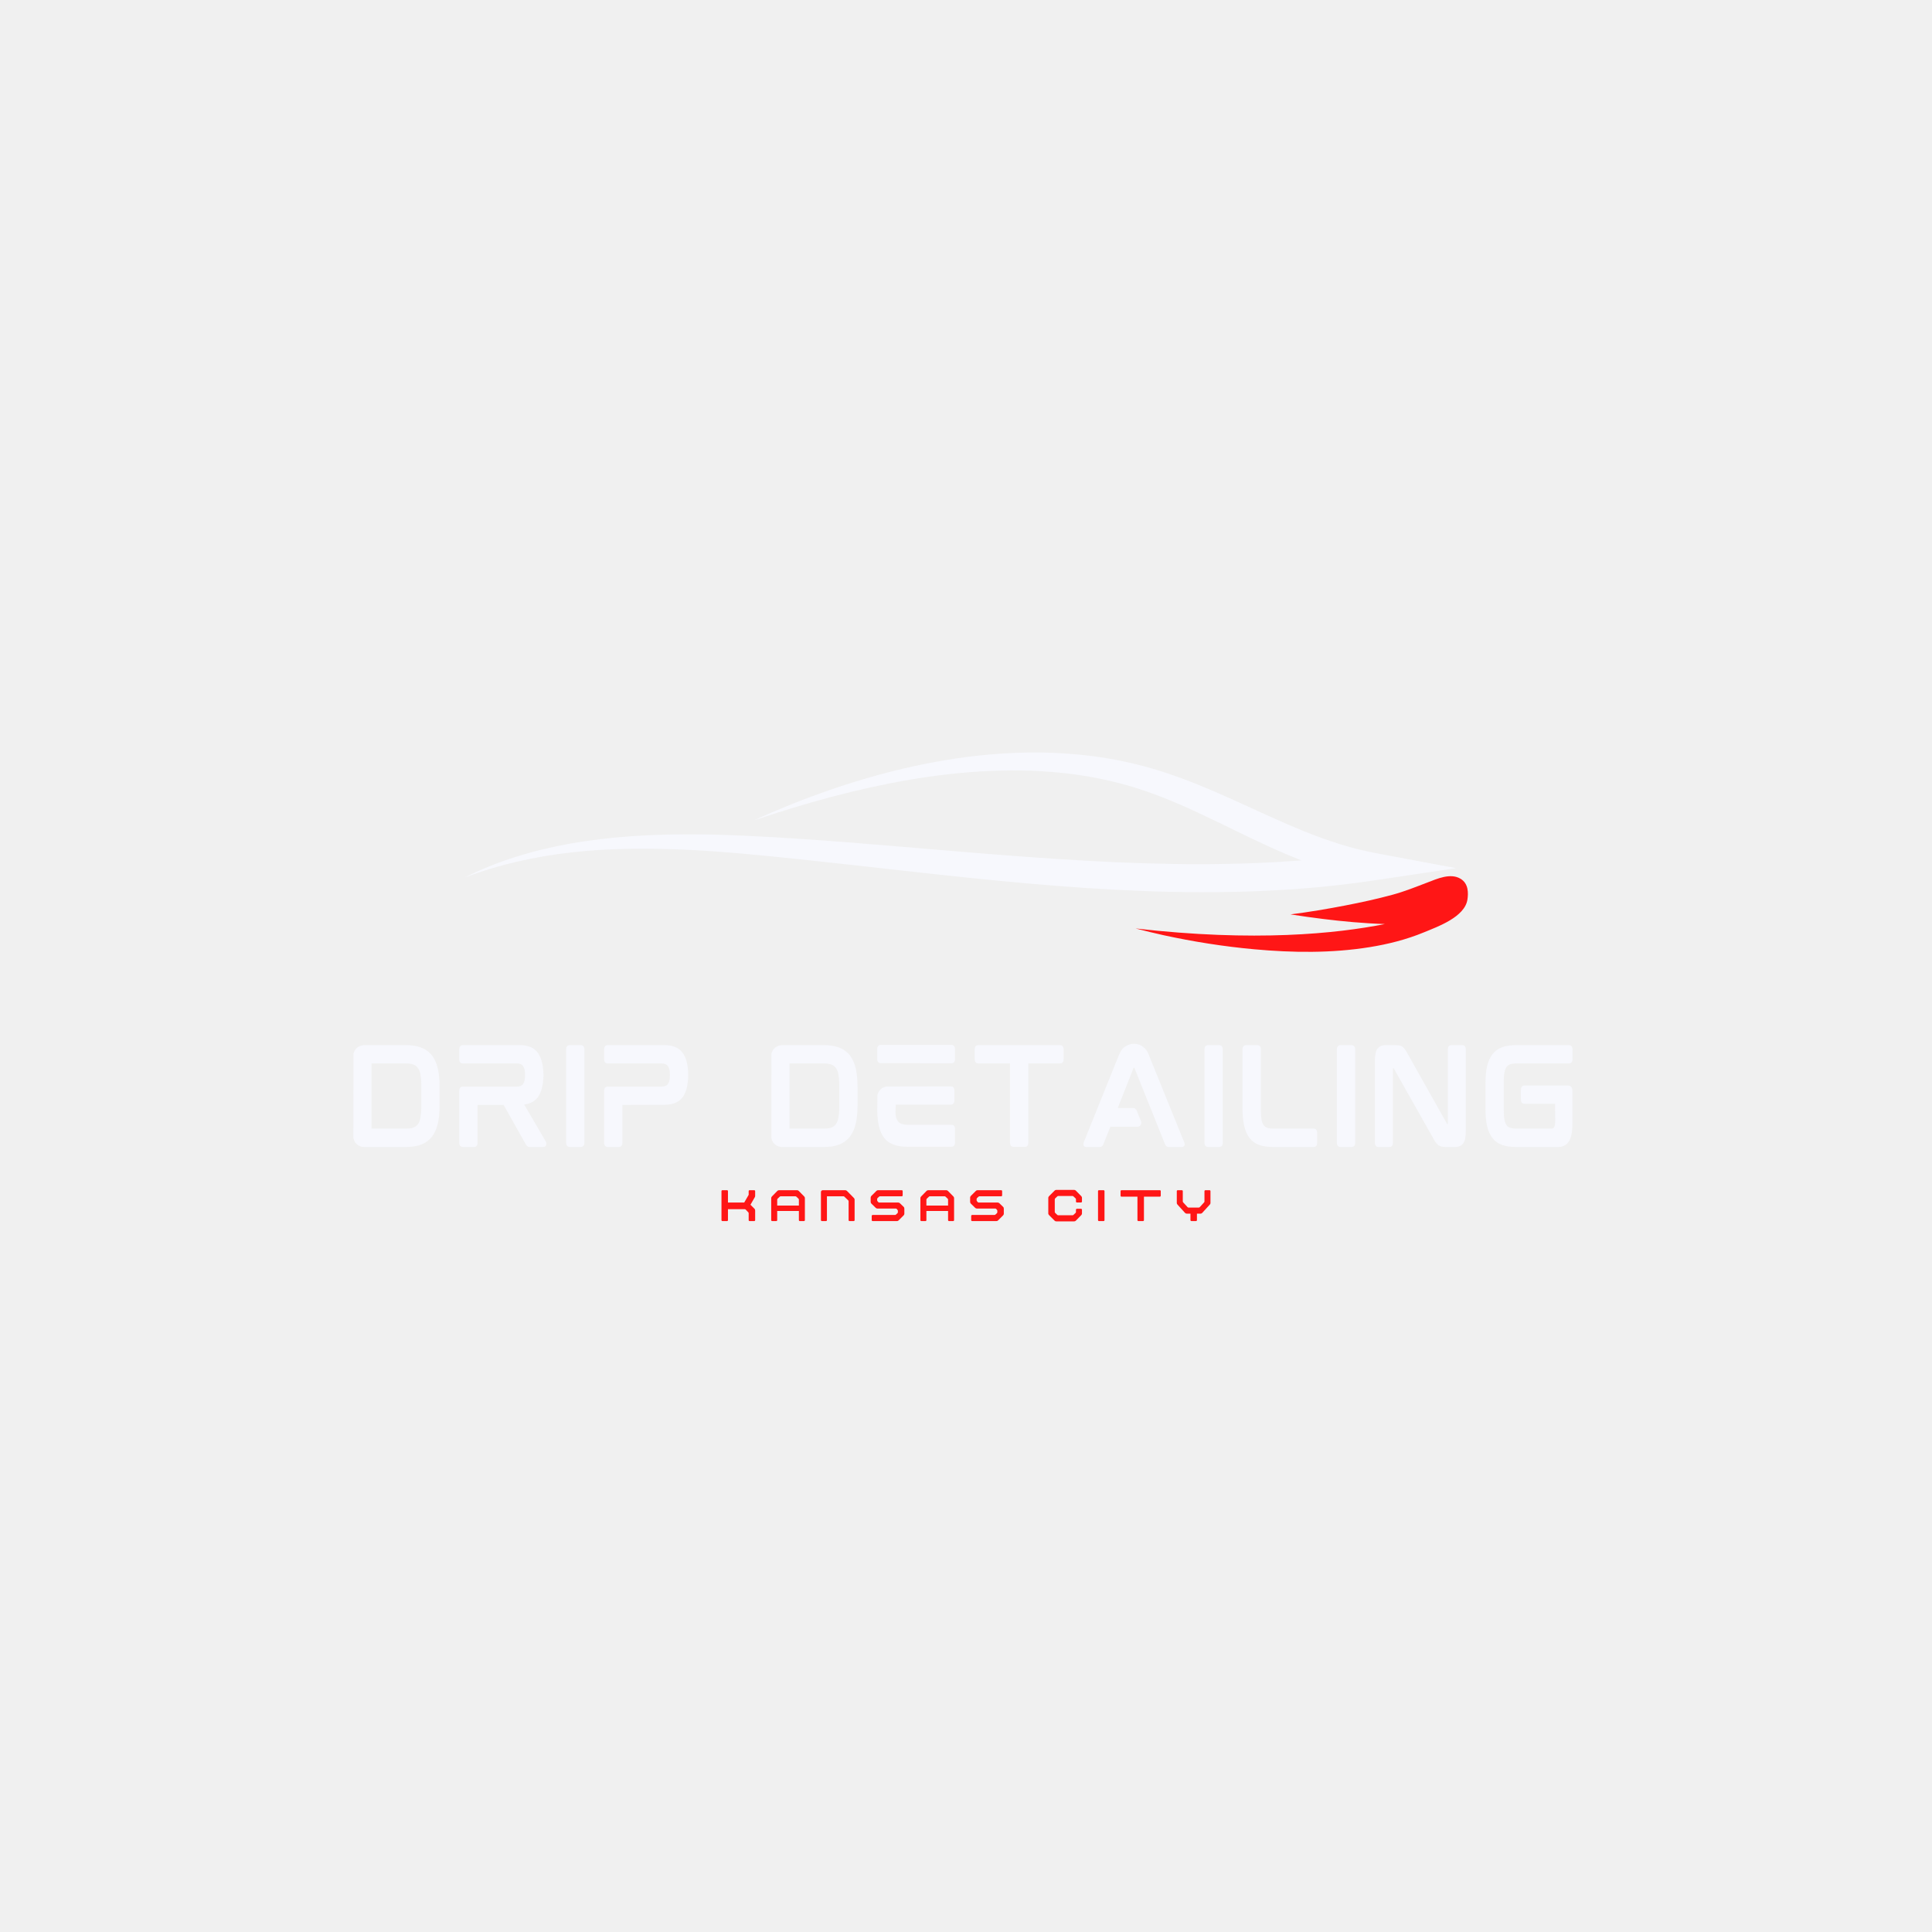
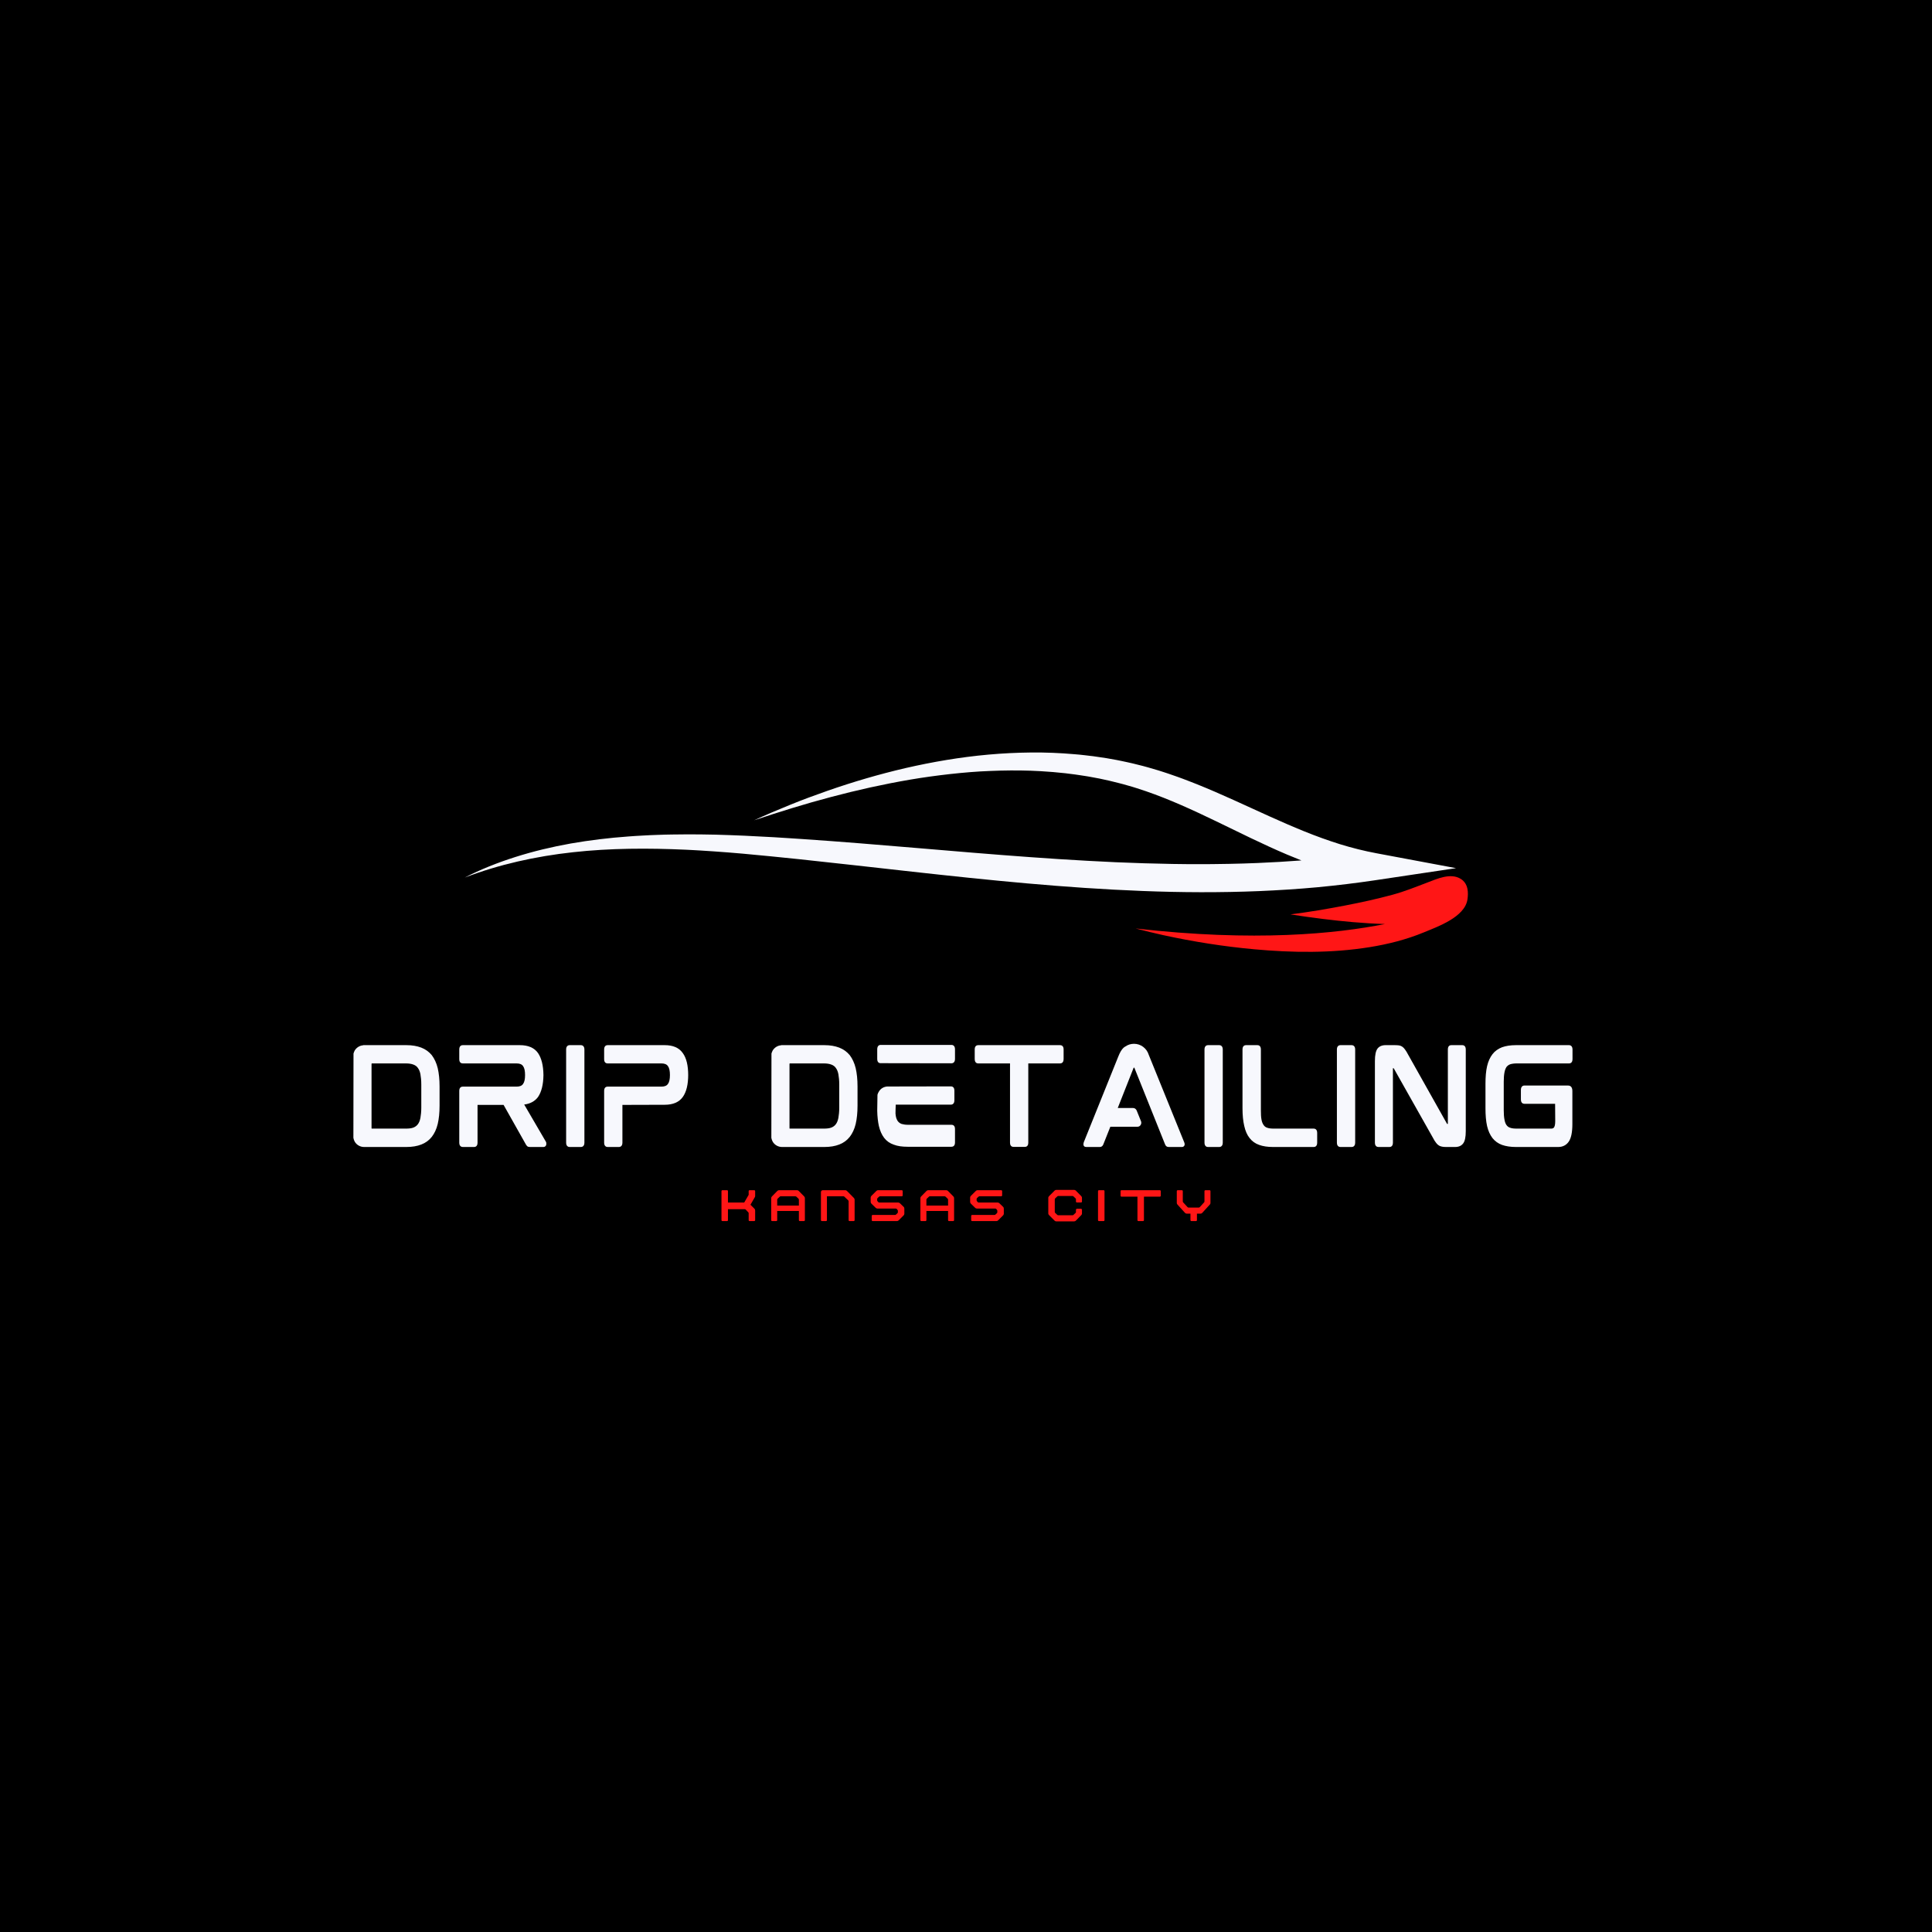
<svg xmlns="http://www.w3.org/2000/svg" width="500" zoomAndPan="magnify" viewBox="0 0 375 375" height="500" preserveAspectRatio="xMidYMid meet" version="1.0">
  <defs>
    <g />
-     <clipPath id="6a4533c4b5">
+     <clipPath id="750a5cdd9b">
      <path d="M 90.125 146.035 L 283 146.035 L 283 174 L 90.125 174 Z M 90.125 146.035 " clip-rule="nonzero" />
    </clipPath>
-     <clipPath id="f89c97b4de">
+     <clipPath id="71f624c7d0">
      <path d="M 220 170 L 284.867 170 L 284.867 185 L 220 185 Z M 220 170 " clip-rule="nonzero" />
    </clipPath>
  </defs>
-   <g clip-path="url(#6a4533c4b5)">
+   <rect x="-37.5" width="450" fill="#ffffff" y="-37.5" height="450" fill-opacity="1" />
+   <rect x="-37.5" width="450" fill="#ffffff" y="-37.5" height="450" fill-opacity="1" />
+   <rect x="-37.5" width="450" fill="#000000" y="-37.5" height="450" fill-opacity="1" />
+   <g clip-path="url(#750a5cdd9b)">
    <path fill="#f7f8fd" d="M 267.195 165.621 C 264.797 165.172 262.418 164.578 260.078 163.855 C 257.742 163.121 255.43 162.285 253.148 161.359 C 250.863 160.434 248.594 159.441 246.32 158.414 L 239.441 155.281 C 237.121 154.23 234.758 153.199 232.324 152.219 C 231.711 151.977 231.105 151.73 230.484 151.5 L 229.555 151.148 L 228.617 150.805 C 227.992 150.574 227.352 150.363 226.719 150.145 C 226.398 150.035 226.074 149.934 225.754 149.828 C 225.434 149.727 225.113 149.617 224.785 149.52 C 224.133 149.324 223.484 149.125 222.82 148.945 C 222.488 148.852 222.16 148.758 221.824 148.672 L 220.82 148.422 C 220.152 148.254 219.484 148.082 218.805 147.945 L 217.789 147.727 C 217.449 147.656 217.109 147.578 216.77 147.52 L 214.715 147.152 L 212.648 146.848 C 212.473 146.824 212.301 146.793 212.129 146.773 L 211.609 146.715 L 210.57 146.59 C 210.223 146.555 209.879 146.504 209.531 146.477 L 208.488 146.387 C 205.707 146.145 202.914 146.031 200.137 146.059 C 197.355 146.086 194.59 146.223 191.852 146.469 C 186.367 146.961 181.004 147.883 175.789 149.078 C 170.582 150.289 165.516 151.781 160.613 153.492 C 158.164 154.348 155.742 155.246 153.371 156.211 C 150.996 157.168 148.66 158.168 146.363 159.219 C 151.281 157.582 156.234 156.031 161.281 154.703 C 166.316 153.359 171.434 152.223 176.602 151.336 C 179.188 150.895 181.789 150.539 184.395 150.246 C 185.699 150.094 187.004 149.984 188.309 149.871 L 190.27 149.734 C 190.922 149.695 191.578 149.672 192.23 149.641 C 194.844 149.531 197.457 149.508 200.051 149.594 L 201.992 149.684 C 202.641 149.723 203.285 149.777 203.926 149.82 L 204.41 149.855 L 205.852 149.996 C 206.172 150.027 206.492 150.055 206.812 150.09 L 208.719 150.332 C 209.035 150.367 209.348 150.426 209.664 150.473 L 210.609 150.617 L 211.082 150.691 C 211.238 150.715 211.395 150.746 211.547 150.773 L 213.414 151.121 L 215.258 151.523 C 215.57 151.586 215.871 151.672 216.172 151.746 L 217.082 151.973 C 217.691 152.113 218.285 152.293 218.883 152.461 L 219.777 152.715 C 220.074 152.805 220.367 152.898 220.66 152.992 C 221.25 153.172 221.832 153.375 222.414 153.57 C 227.074 155.176 231.531 157.227 236 159.383 C 240.473 161.539 244.969 163.812 249.797 165.863 C 250.719 166.254 251.656 166.637 252.605 167.008 C 249.746 167.227 246.879 167.391 244.004 167.512 L 241.273 167.609 L 238.539 167.676 C 237.629 167.703 236.715 167.703 235.801 167.715 L 234.43 167.73 C 233.973 167.734 233.516 167.73 233.062 167.73 C 229.406 167.746 225.742 167.672 222.078 167.562 C 218.414 167.457 214.746 167.285 211.074 167.082 C 207.402 166.879 203.727 166.645 200.051 166.375 C 192.699 165.852 185.336 165.219 177.953 164.598 C 170.566 163.977 163.16 163.359 155.727 162.859 L 152.938 162.676 C 152.008 162.613 151.074 162.555 150.145 162.5 C 148.281 162.391 146.41 162.297 144.539 162.211 C 143.602 162.168 142.664 162.137 141.727 162.098 L 138.91 162.008 C 137.969 161.992 137.031 161.969 136.086 161.961 L 134.676 161.953 C 134.203 161.945 133.734 161.945 133.262 161.949 C 132.32 161.957 131.379 161.953 130.434 161.977 L 129.02 162.004 C 128.551 162.016 128.078 162.031 127.605 162.051 L 126.191 162.105 L 124.777 162.18 C 123.836 162.219 122.898 162.293 121.957 162.359 C 118.195 162.629 114.457 163.082 110.781 163.723 C 107.105 164.379 103.5 165.242 100.043 166.34 C 96.586 167.434 93.266 168.758 90.199 170.336 C 96.824 167.797 103.973 166.207 111.215 165.418 C 118.473 164.613 125.828 164.598 133.145 164.93 C 133.602 164.949 134.059 164.973 134.52 165 L 135.891 165.078 C 136.805 165.129 137.723 165.199 138.637 165.258 L 141.379 165.461 C 142.297 165.535 143.211 165.609 144.125 165.691 C 145.957 165.852 147.785 166.023 149.617 166.211 C 151.449 166.387 153.285 166.578 155.117 166.77 C 162.453 167.547 169.785 168.387 177.145 169.203 C 191.859 170.832 206.695 172.359 221.746 172.938 C 229.266 173.234 236.832 173.273 244.406 172.961 C 248.191 172.797 251.977 172.562 255.75 172.211 C 259.523 171.852 263.281 171.398 267.02 170.84 L 282.617 168.508 Z M 267.195 165.621 " fill-opacity="1" fill-rule="nonzero" />
  </g>
-   <g clip-path="url(#f89c97b4de)">
+   <g clip-path="url(#71f624c7d0)">
    <path fill="#ff1616" d="M 225.809 181.516 C 231.621 182.781 237.516 183.715 243.441 184.254 C 250.875 184.934 258.445 185.031 265.828 183.844 C 269.422 183.266 272.98 182.371 276.348 180.98 C 279.105 179.844 284.332 177.992 284.832 174.574 C 285.008 173.363 285.055 171.531 283.523 170.586 C 281.551 169.367 278.906 170.594 277.062 171.293 C 274.859 172.129 272.688 173.016 270.305 173.664 C 267.332 174.473 264.258 175.148 261.152 175.746 C 257.652 176.422 254.09 177.027 250.488 177.484 C 252.266 177.777 255.215 178.172 256.812 178.371 C 258.723 178.605 260.641 178.816 262.57 178.98 C 264.602 179.156 266.699 179.289 268.797 179.355 C 259.457 181.223 243.551 182.859 220.422 180.215 C 222.238 180.68 224.055 181.133 225.809 181.516 Z M 225.809 181.516 " fill-opacity="1" fill-rule="nonzero" />
  </g>
  <g fill="#f7f8fd" fill-opacity="1">
    <g transform="translate(66.67431, 222.6083)">
      <g>
        <path d="M 18.285 -15.289 C 18.043 -16.293 17.637 -17.133 17.133 -17.805 C 16.605 -18.449 15.91 -18.953 15.098 -19.266 C 14.281 -19.578 13.324 -19.746 12.195 -19.746 L 3.836 -19.746 L 3.836 -19.723 C 3.141 -19.672 2.539 -19.289 2.18 -18.715 C 2.086 -18.523 1.988 -18.309 1.941 -18.117 L 1.918 -1.75 C 1.965 -1.484 2.062 -1.223 2.18 -1.008 C 2.562 -0.359 3.258 0.023 4 0.023 L 12.195 0.023 C 13.324 0.023 14.305 -0.145 15.098 -0.457 C 15.91 -0.766 16.605 -1.27 17.133 -1.941 C 17.637 -2.59 18.043 -3.426 18.285 -4.434 C 18.523 -5.441 18.645 -6.637 18.645 -7.98 L 18.645 -11.742 C 18.645 -13.082 18.523 -14.281 18.285 -15.289 Z M 5.441 -3.668 L 5.441 -16.055 C 5.441 -16.152 5.465 -16.199 5.488 -16.199 L 12.125 -16.199 C 12.676 -16.199 13.156 -16.125 13.539 -15.984 C 13.922 -15.84 14.211 -15.648 14.426 -15.336 C 14.664 -15.023 14.832 -14.617 14.93 -14.113 C 15.023 -13.562 15.098 -12.891 15.098 -12.102 L 15.098 -7.621 C 15.098 -6.828 15.023 -6.16 14.93 -5.633 C 14.832 -5.105 14.664 -4.695 14.426 -4.387 C 14.211 -4.098 13.922 -3.883 13.539 -3.738 C 13.156 -3.594 12.676 -3.547 12.125 -3.547 L 5.465 -3.547 C 5.465 -3.547 5.441 -3.57 5.441 -3.668 Z M 5.441 -3.668 " />
      </g>
    </g>
  </g>
  <g fill="#f7f8fd" fill-opacity="1">
    <g transform="translate(87.22545, 222.6083)">
      <g>
        <path d="M 18.258 -14.02 C 18.258 -13.992 18.258 -13.969 18.258 -13.945 C 18.258 -13.922 18.258 -13.898 18.258 -13.875 Z M 18.715 -1.031 L 14.52 -8.219 C 15.695 -8.363 16.605 -8.867 17.203 -9.68 C 17.875 -10.664 18.234 -12.078 18.258 -13.945 C 18.234 -15.816 17.875 -17.23 17.203 -18.211 C 16.484 -19.242 15.289 -19.746 13.66 -19.746 L 2.613 -19.746 C 2.395 -19.746 1.918 -19.672 1.918 -18.906 L 1.918 -17.012 C 1.918 -16.27 2.395 -16.199 2.613 -16.199 L 13.035 -16.199 C 13.66 -16.199 14.066 -16.031 14.305 -15.672 C 14.57 -15.312 14.688 -14.738 14.688 -13.945 C 14.688 -13.156 14.57 -12.582 14.305 -12.223 C 14.066 -11.863 13.66 -11.695 13.035 -11.695 L 2.613 -11.695 C 2.395 -11.695 1.918 -11.621 1.918 -10.879 L 1.918 -0.816 C 1.918 -0.07 2.395 0.023 2.613 0.023 L 4.793 0.023 C 5.008 0.023 5.465 -0.07 5.465 -0.816 L 5.465 -8.148 L 10.52 -8.148 L 14.855 -0.457 C 14.953 -0.312 15.023 -0.191 15.121 -0.121 C 15.238 -0.023 15.406 0.023 15.625 0.023 L 18.258 0.023 C 18.547 0.023 18.762 -0.168 18.812 -0.457 C 18.836 -0.695 18.812 -0.887 18.715 -1.031 Z M 18.715 -1.031 " />
      </g>
    </g>
  </g>
  <g fill="#f7f8fd" fill-opacity="1">
    <g transform="translate(107.9682, 222.6083)">
      <g>
        <path d="M 4.793 -19.746 L 2.59 -19.746 C 2.395 -19.746 1.918 -19.648 1.918 -18.906 L 1.918 -0.816 C 1.918 -0.07 2.395 0.023 2.59 0.023 L 4.793 0.023 C 4.984 0.023 5.465 -0.07 5.465 -0.816 L 5.465 -18.906 C 5.465 -19.648 4.984 -19.746 4.793 -19.746 Z M 4.793 -19.746 " />
      </g>
    </g>
  </g>
  <g fill="#f7f8fd" fill-opacity="1">
    <g transform="translate(115.3451, 222.6083)">
      <g>
        <path d="M 13.66 -19.746 L 2.59 -19.746 C 2.395 -19.746 1.918 -19.672 1.918 -18.906 L 1.918 -17.012 C 1.918 -16.27 2.395 -16.199 2.59 -16.199 L 13.035 -16.199 C 13.633 -16.199 14.066 -16.031 14.305 -15.672 C 14.57 -15.312 14.688 -14.738 14.688 -13.945 C 14.688 -13.156 14.57 -12.582 14.305 -12.223 C 14.066 -11.863 13.633 -11.695 13.035 -11.695 L 2.59 -11.695 C 2.395 -11.695 1.918 -11.621 1.918 -10.879 L 1.918 -0.816 C 1.918 -0.07 2.395 0.023 2.59 0.023 L 4.793 0.023 C 4.984 0.023 5.465 -0.07 5.465 -0.816 L 5.465 -8.148 L 13.66 -8.172 C 15.289 -8.172 16.461 -8.676 17.18 -9.68 C 17.898 -10.688 18.234 -12.125 18.234 -14.02 L 18.234 -13.875 C 18.234 -15.793 17.898 -17.23 17.18 -18.211 C 16.461 -19.242 15.289 -19.746 13.66 -19.746 Z M 13.66 -19.746 " />
      </g>
    </g>
  </g>
  <g fill="#f7f8fd" fill-opacity="1">
    <g transform="translate(135.489, 222.6083)">
      <g />
    </g>
  </g>
  <g fill="#f7f8fd" fill-opacity="1">
    <g transform="translate(147.8003, 222.6083)">
      <g>
        <path d="M 18.285 -15.289 C 18.043 -16.293 17.637 -17.133 17.133 -17.805 C 16.605 -18.449 15.91 -18.953 15.098 -19.266 C 14.281 -19.578 13.324 -19.746 12.195 -19.746 L 3.836 -19.746 L 3.836 -19.723 C 3.141 -19.672 2.539 -19.289 2.18 -18.715 C 2.086 -18.523 1.988 -18.309 1.941 -18.117 L 1.918 -1.75 C 1.965 -1.484 2.062 -1.223 2.18 -1.008 C 2.562 -0.359 3.258 0.023 4 0.023 L 12.195 0.023 C 13.324 0.023 14.305 -0.145 15.098 -0.457 C 15.91 -0.766 16.605 -1.27 17.133 -1.941 C 17.637 -2.59 18.043 -3.426 18.285 -4.434 C 18.523 -5.441 18.645 -6.637 18.645 -7.98 L 18.645 -11.742 C 18.645 -13.082 18.523 -14.281 18.285 -15.289 Z M 5.441 -3.668 L 5.441 -16.055 C 5.441 -16.152 5.465 -16.199 5.488 -16.199 L 12.125 -16.199 C 12.676 -16.199 13.156 -16.125 13.539 -15.984 C 13.922 -15.84 14.211 -15.648 14.426 -15.336 C 14.664 -15.023 14.832 -14.617 14.93 -14.113 C 15.023 -13.562 15.098 -12.891 15.098 -12.102 L 15.098 -7.621 C 15.098 -6.828 15.023 -6.16 14.93 -5.633 C 14.832 -5.105 14.664 -4.695 14.426 -4.387 C 14.211 -4.098 13.922 -3.883 13.539 -3.738 C 13.156 -3.594 12.676 -3.547 12.125 -3.547 L 5.465 -3.547 C 5.465 -3.547 5.441 -3.57 5.441 -3.668 Z M 5.441 -3.668 " />
      </g>
    </g>
  </g>
  <g fill="#f7f8fd" fill-opacity="1">
    <g transform="translate(168.3514, 222.6083)">
      <g>
        <path d="M 16.32 -4.289 L 7.883 -4.289 C 7.379 -4.289 6.973 -4.359 6.637 -4.457 C 6.324 -4.578 6.109 -4.746 5.918 -4.984 C 5.727 -5.246 5.582 -5.605 5.512 -6.062 C 5.488 -6.184 5.488 -6.352 5.465 -6.469 C 5.465 -6.469 5.488 -8.195 5.512 -8.195 L 16.223 -8.195 C 16.414 -8.195 16.895 -8.293 16.895 -9.035 L 16.895 -10.926 C 16.895 -11.668 16.414 -11.742 16.223 -11.742 L 3.859 -11.719 C 3.164 -11.668 2.562 -11.309 2.227 -10.711 C 2.109 -10.52 2.012 -10.328 1.965 -10.113 L 1.918 -7.094 L 1.918 -6.973 C 1.941 -5.848 2.062 -4.887 2.227 -4.098 C 2.445 -3.141 2.805 -2.348 3.258 -1.75 C 3.738 -1.125 4.359 -0.695 5.129 -0.43 C 5.871 -0.145 6.758 -0.023 7.812 -0.023 L 16.32 -0.023 C 16.535 -0.023 17.012 -0.098 17.012 -0.84 L 17.012 -3.473 C 17.012 -4.219 16.535 -4.289 16.32 -4.289 Z M 16.344 -19.793 L 2.562 -19.793 C 2.371 -19.793 1.918 -19.695 1.918 -18.93 L 1.918 -17.062 C 1.918 -16.32 2.371 -16.246 2.562 -16.246 L 16.344 -16.223 C 16.535 -16.223 17.012 -16.32 17.012 -17.062 L 17.012 -18.953 C 17.012 -19.695 16.535 -19.793 16.344 -19.793 Z M 16.344 -19.793 " />
      </g>
    </g>
  </g>
  <g fill="#f7f8fd" fill-opacity="1">
    <g transform="translate(187.2738, 222.6083)">
      <g>
        <path d="M 18.477 -19.746 L 2.613 -19.746 C 2.395 -19.746 1.918 -19.672 1.918 -18.93 L 1.918 -17.062 C 1.918 -16.27 2.395 -16.199 2.613 -16.199 L 8.77 -16.199 L 8.77 -0.816 C 8.77 -0.07 9.25 0 9.441 0 L 11.645 0 C 11.863 0 12.316 -0.07 12.316 -0.816 L 12.316 -16.199 L 18.477 -16.199 C 18.691 -16.199 19.172 -16.27 19.172 -17.062 L 19.172 -18.93 C 19.172 -19.672 18.691 -19.746 18.477 -19.746 Z M 18.477 -19.746 " />
      </g>
    </g>
  </g>
  <g fill="#f7f8fd" fill-opacity="1">
    <g transform="translate(208.3519, 222.6083)">
      <g>
        <path d="M 14.762 -17.516 C 14.715 -17.637 14.664 -17.781 14.617 -17.875 C 14.234 -19.121 13.082 -20.008 11.766 -20.008 C 11.168 -20.008 10.59 -19.84 10.113 -19.504 C 9.969 -19.434 9.848 -19.336 9.754 -19.266 C 9.395 -18.953 9.035 -18.379 8.699 -17.516 L 2.012 -0.91 C 1.941 -0.695 1.918 -0.48 1.965 -0.336 C 1.988 -0.191 2.109 0.023 2.492 0.023 L 5.129 0.023 C 5.441 0.023 5.68 -0.168 5.801 -0.48 L 7.164 -3.906 L 12.414 -3.906 C 12.676 -3.906 12.914 -4.027 13.035 -4.242 C 13.18 -4.434 13.203 -4.695 13.133 -4.938 L 12.27 -7.07 C 12.148 -7.355 11.887 -7.547 11.574 -7.547 L 8.602 -7.547 L 11.668 -15.312 C 11.695 -15.359 11.719 -15.383 11.719 -15.383 L 11.812 -15.383 C 11.812 -15.383 11.812 -15.383 11.836 -15.336 L 17.781 -0.504 C 17.898 -0.168 18.141 0.023 18.477 0.023 L 21.039 0.023 C 21.422 0.023 21.52 -0.215 21.566 -0.336 C 21.613 -0.48 21.59 -0.695 21.496 -0.91 Z M 14.762 -17.516 " />
      </g>
    </g>
  </g>
  <g fill="#f7f8fd" fill-opacity="1">
    <g transform="translate(231.8732, 222.6083)">
      <g>
        <path d="M 4.793 -19.746 L 2.59 -19.746 C 2.395 -19.746 1.918 -19.648 1.918 -18.906 L 1.918 -0.816 C 1.918 -0.07 2.395 0.023 2.59 0.023 L 4.793 0.023 C 4.984 0.023 5.465 -0.07 5.465 -0.816 L 5.465 -18.906 C 5.465 -19.648 4.984 -19.746 4.793 -19.746 Z M 4.793 -19.746 " />
      </g>
    </g>
  </g>
  <g fill="#f7f8fd" fill-opacity="1">
    <g transform="translate(239.2501, 222.6083)">
      <g>
        <path d="M 15.742 -3.547 L 7.957 -3.547 C 7.453 -3.547 7.047 -3.594 6.711 -3.715 C 6.422 -3.809 6.184 -3.977 6.016 -4.242 C 5.824 -4.504 5.68 -4.863 5.605 -5.297 C 5.512 -5.773 5.488 -6.375 5.488 -7.094 L 5.488 -18.906 C 5.488 -19.672 5.008 -19.746 4.816 -19.746 L 2.613 -19.746 C 2.395 -19.746 1.918 -19.672 1.918 -18.906 L 1.918 -7.5 C 1.918 -6.16 2.035 -5.008 2.254 -4.074 C 2.469 -3.113 2.805 -2.324 3.281 -1.727 C 3.762 -1.102 4.387 -0.648 5.152 -0.383 C 5.871 -0.121 6.781 0.023 7.836 0.023 L 15.742 0.023 C 15.961 0.023 16.414 -0.07 16.414 -0.816 L 16.414 -2.707 C 16.414 -3.449 15.961 -3.547 15.742 -3.547 Z M 15.742 -3.547 " />
      </g>
    </g>
  </g>
  <g fill="#f7f8fd" fill-opacity="1">
    <g transform="translate(257.5736, 222.6083)">
      <g>
        <path d="M 4.793 -19.746 L 2.59 -19.746 C 2.395 -19.746 1.918 -19.648 1.918 -18.906 L 1.918 -0.816 C 1.918 -0.07 2.395 0.023 2.59 0.023 L 4.793 0.023 C 4.984 0.023 5.465 -0.07 5.465 -0.816 L 5.465 -18.906 C 5.465 -19.648 4.984 -19.746 4.793 -19.746 Z M 4.793 -19.746 " />
      </g>
    </g>
  </g>
  <g fill="#f7f8fd" fill-opacity="1">
    <g transform="translate(264.9505, 222.6083)">
      <g>
        <path d="M 18.883 -19.746 L 16.75 -19.746 C 16.535 -19.746 16.078 -19.672 16.078 -18.906 L 16.078 -4.504 C 16.078 -4.48 16.078 -4.48 16.078 -4.457 L 15.961 -4.457 C 15.934 -4.457 15.91 -4.457 15.887 -4.527 L 8.316 -17.996 C 8.125 -18.355 7.957 -18.645 7.789 -18.859 C 7.621 -19.098 7.453 -19.289 7.285 -19.41 C 7.094 -19.555 6.879 -19.648 6.613 -19.695 C 6.375 -19.723 6.086 -19.746 5.773 -19.746 L 3.977 -19.746 C 3.281 -19.746 2.754 -19.504 2.422 -19.074 C 2.086 -18.617 1.918 -17.828 1.918 -16.652 L 1.918 -0.816 C 1.918 -0.07 2.395 0.023 2.613 0.023 L 4.746 0.023 C 4.961 0.023 5.414 -0.07 5.414 -0.816 L 5.414 -15.215 C 5.414 -15.238 5.414 -15.266 5.414 -15.266 L 5.535 -15.266 C 5.535 -15.266 5.559 -15.266 5.605 -15.191 L 13.203 -1.727 C 13.395 -1.344 13.586 -1.055 13.754 -0.84 C 13.922 -0.598 14.09 -0.43 14.281 -0.312 C 14.473 -0.168 14.688 -0.098 14.93 -0.047 C 15.145 0 15.406 0.023 15.742 0.023 L 17.492 0.023 C 18.188 0.023 18.715 -0.215 19.051 -0.672 C 19.387 -1.102 19.555 -1.895 19.555 -3.066 L 19.555 -18.906 C 19.555 -19.672 19.074 -19.746 18.883 -19.746 Z M 18.883 -19.746 " />
      </g>
    </g>
  </g>
  <g fill="#f7f8fd" fill-opacity="1">
    <g transform="translate(286.4118, 222.6083)">
      <g>
        <path d="M 18.141 -19.746 L 7.836 -19.746 C 6.781 -19.746 5.871 -19.602 5.129 -19.336 C 4.387 -19.051 3.738 -18.594 3.281 -17.996 C 2.805 -17.371 2.445 -16.605 2.227 -15.648 C 2.012 -14.715 1.918 -13.562 1.918 -12.246 L 1.918 -7.5 C 1.918 -6.16 2.012 -5.008 2.227 -4.051 C 2.445 -3.113 2.805 -2.324 3.281 -1.703 C 3.762 -1.102 4.387 -0.648 5.129 -0.383 C 5.871 -0.121 6.781 0.023 7.836 0.023 L 16.031 0.023 C 16.918 0.023 17.613 -0.336 18.09 -1.031 C 18.547 -1.703 18.785 -2.828 18.785 -4.434 L 18.785 -10.855 C 18.785 -11.766 18.258 -11.91 17.949 -11.91 L 9.465 -11.91 C 9.273 -11.91 8.793 -11.812 8.793 -11.047 L 8.793 -9.227 C 8.793 -8.434 9.273 -8.363 9.465 -8.363 L 15.434 -8.363 C 15.434 -8.363 15.457 -5.008 15.457 -5.008 C 15.457 -4.266 15.336 -3.953 15.238 -3.809 C 15.121 -3.617 14.93 -3.547 14.664 -3.547 L 7.957 -3.547 C 7.453 -3.547 7.02 -3.594 6.711 -3.715 C 6.398 -3.809 6.184 -3.977 5.992 -4.242 C 5.824 -4.48 5.68 -4.84 5.605 -5.297 C 5.512 -5.773 5.465 -6.375 5.465 -7.094 L 5.465 -12.652 C 5.465 -13.371 5.512 -13.969 5.605 -14.449 C 5.68 -14.879 5.824 -15.238 5.992 -15.504 C 6.184 -15.742 6.398 -15.91 6.711 -16.031 C 7.02 -16.125 7.453 -16.199 7.957 -16.199 L 18.141 -16.199 C 18.332 -16.199 18.812 -16.27 18.812 -17.039 L 18.812 -18.906 C 18.812 -19.648 18.332 -19.746 18.141 -19.746 Z M 18.141 -19.746 " />
      </g>
    </g>
  </g>
  <g fill="#ff1616" fill-opacity="1">
    <g transform="translate(139.6795, 237.0117)">
      <g>
        <path d="M 6.895 -4.895 L 6.895 -5.816 C 6.895 -5.914 6.812 -5.996 6.715 -5.996 L 5.816 -5.996 C 5.719 -5.996 5.637 -5.914 5.637 -5.816 L 5.637 -5.098 L 4.773 -3.598 L 1.617 -3.598 L 1.617 -5.816 C 1.617 -5.914 1.535 -5.996 1.438 -5.996 L 0.539 -5.996 C 0.445 -5.996 0.359 -5.914 0.359 -5.816 L 0.359 -0.18 C 0.359 -0.082 0.445 0 0.539 0 L 1.438 0 C 1.535 0 1.617 -0.082 1.617 -0.18 L 1.617 -2.316 L 4.855 -2.316 C 4.941 -2.316 5 -2.289 5.062 -2.23 L 5.539 -1.727 L 5.602 -1.656 C 5.625 -1.617 5.637 -1.582 5.637 -1.535 L 5.637 -0.18 C 5.637 -0.082 5.719 0 5.816 0 L 6.715 0 C 6.812 0 6.895 -0.082 6.895 -0.18 L 6.895 -2.051 C 6.895 -2.207 6.848 -2.316 6.75 -2.41 L 5.984 -3.168 L 6.824 -4.629 C 6.871 -4.699 6.895 -4.809 6.895 -4.895 Z M 6.895 -4.895 " />
      </g>
    </g>
  </g>
  <g fill="#ff1616" fill-opacity="1">
    <g transform="translate(149.3323, 237.0117)">
      <g>
        <path d="M 6.766 -4.773 L 5.707 -5.852 C 5.613 -5.949 5.504 -5.996 5.348 -5.996 L 1.906 -5.996 C 1.75 -5.996 1.645 -5.949 1.547 -5.852 L 0.492 -4.773 C 0.406 -4.688 0.359 -4.582 0.359 -4.461 L 0.359 -0.18 C 0.359 -0.082 0.445 0 0.539 0 L 1.344 0 C 1.438 0 1.523 -0.082 1.523 -0.18 L 1.523 -1.965 L 5.73 -1.965 L 5.73 -0.18 C 5.73 -0.082 5.816 0 5.914 0 L 6.715 0 C 6.812 0 6.895 -0.082 6.895 -0.18 L 6.895 -4.461 C 6.895 -4.582 6.848 -4.688 6.766 -4.773 Z M 1.523 -3.012 L 1.523 -4.148 C 1.523 -4.234 1.547 -4.293 1.605 -4.352 L 1.992 -4.715 L 2.062 -4.773 C 2.086 -4.797 2.121 -4.809 2.184 -4.809 L 5.074 -4.809 C 5.121 -4.809 5.156 -4.797 5.191 -4.773 L 5.266 -4.715 L 5.648 -4.352 C 5.707 -4.293 5.73 -4.234 5.73 -4.148 L 5.73 -3.012 Z M 1.523 -3.012 " />
      </g>
    </g>
  </g>
  <g fill="#ff1616" fill-opacity="1">
    <g transform="translate(158.9852, 237.0117)">
      <g>
        <path d="M 0.359 -0.18 C 0.359 -0.082 0.445 0 0.539 0 L 1.344 0 C 1.438 0 1.523 -0.082 1.523 -0.18 L 1.523 -4.809 L 4.75 -4.809 C 4.797 -4.809 4.832 -4.797 4.867 -4.773 L 5.648 -4.031 C 5.707 -3.969 5.73 -3.91 5.73 -3.824 L 5.73 -0.18 C 5.73 -0.082 5.816 0 5.914 0 L 6.715 0 C 6.812 0 6.895 -0.082 6.895 -0.18 L 6.895 -4.16 C 6.895 -4.281 6.848 -4.391 6.766 -4.473 L 5.41 -5.852 C 5.312 -5.949 5.203 -5.996 5.051 -5.996 L 0.73 -5.996 C 0.527 -5.996 0.359 -5.84 0.359 -5.637 Z M 0.359 -0.18 " />
      </g>
    </g>
  </g>
  <g fill="#ff1616" fill-opacity="1">
    <g transform="translate(168.6381, 237.0117)">
      <g>
        <path d="M 0.359 -3.742 C 0.359 -3.586 0.406 -3.477 0.504 -3.383 L 1.344 -2.566 C 1.426 -2.496 1.535 -2.434 1.656 -2.434 L 5.215 -2.434 C 5.301 -2.434 5.359 -2.41 5.422 -2.352 L 5.602 -2.133 C 5.625 -2.098 5.637 -2.062 5.637 -2.016 L 5.637 -1.727 C 5.637 -1.645 5.613 -1.582 5.551 -1.523 L 5.289 -1.281 C 5.215 -1.223 5.168 -1.188 5.109 -1.188 L 0.742 -1.188 C 0.648 -1.188 0.562 -1.102 0.562 -1.008 L 0.562 -0.18 C 0.562 -0.082 0.648 0 0.742 0 L 5.445 0 C 5.59 0 5.684 -0.035 5.793 -0.145 L 6.75 -1.102 C 6.824 -1.176 6.895 -1.297 6.895 -1.414 L 6.895 -2.41 C 6.895 -2.566 6.848 -2.688 6.75 -2.77 L 6.031 -3.465 C 5.949 -3.539 5.84 -3.598 5.719 -3.598 L 2.039 -3.598 C 1.953 -3.598 1.895 -3.621 1.836 -3.684 L 1.656 -3.898 C 1.633 -3.934 1.617 -3.969 1.617 -4.016 L 1.617 -4.27 C 1.617 -4.352 1.645 -4.414 1.703 -4.473 L 1.965 -4.715 C 2.039 -4.773 2.086 -4.809 2.148 -4.809 L 6.391 -4.809 C 6.488 -4.809 6.57 -4.895 6.57 -4.988 L 6.57 -5.816 C 6.57 -5.914 6.488 -5.996 6.391 -5.996 L 1.812 -5.996 C 1.668 -5.996 1.57 -5.961 1.465 -5.852 L 0.504 -4.895 C 0.434 -4.82 0.359 -4.699 0.359 -4.582 Z M 0.359 -3.742 " />
      </g>
    </g>
  </g>
  <g fill="#ff1616" fill-opacity="1">
    <g transform="translate(178.2909, 237.0117)">
      <g>
        <path d="M 6.766 -4.773 L 5.707 -5.852 C 5.613 -5.949 5.504 -5.996 5.348 -5.996 L 1.906 -5.996 C 1.75 -5.996 1.645 -5.949 1.547 -5.852 L 0.492 -4.773 C 0.406 -4.688 0.359 -4.582 0.359 -4.461 L 0.359 -0.18 C 0.359 -0.082 0.445 0 0.539 0 L 1.344 0 C 1.438 0 1.523 -0.082 1.523 -0.18 L 1.523 -1.965 L 5.73 -1.965 L 5.73 -0.18 C 5.73 -0.082 5.816 0 5.914 0 L 6.715 0 C 6.812 0 6.895 -0.082 6.895 -0.18 L 6.895 -4.461 C 6.895 -4.582 6.848 -4.688 6.766 -4.773 Z M 1.523 -3.012 L 1.523 -4.148 C 1.523 -4.234 1.547 -4.293 1.605 -4.352 L 1.992 -4.715 L 2.062 -4.773 C 2.086 -4.797 2.121 -4.809 2.184 -4.809 L 5.074 -4.809 C 5.121 -4.809 5.156 -4.797 5.191 -4.773 L 5.266 -4.715 L 5.648 -4.352 C 5.707 -4.293 5.73 -4.234 5.73 -4.148 L 5.73 -3.012 Z M 1.523 -3.012 " />
      </g>
    </g>
  </g>
  <g fill="#ff1616" fill-opacity="1">
    <g transform="translate(187.9438, 237.0117)">
      <g>
        <path d="M 0.359 -3.742 C 0.359 -3.586 0.406 -3.477 0.504 -3.383 L 1.344 -2.566 C 1.426 -2.496 1.535 -2.434 1.656 -2.434 L 5.215 -2.434 C 5.301 -2.434 5.359 -2.41 5.422 -2.352 L 5.602 -2.133 C 5.625 -2.098 5.637 -2.062 5.637 -2.016 L 5.637 -1.727 C 5.637 -1.645 5.613 -1.582 5.551 -1.523 L 5.289 -1.281 C 5.215 -1.223 5.168 -1.188 5.109 -1.188 L 0.742 -1.188 C 0.648 -1.188 0.562 -1.102 0.562 -1.008 L 0.562 -0.18 C 0.562 -0.082 0.648 0 0.742 0 L 5.445 0 C 5.59 0 5.684 -0.035 5.793 -0.145 L 6.75 -1.102 C 6.824 -1.176 6.895 -1.297 6.895 -1.414 L 6.895 -2.41 C 6.895 -2.566 6.848 -2.688 6.75 -2.77 L 6.031 -3.465 C 5.949 -3.539 5.84 -3.598 5.719 -3.598 L 2.039 -3.598 C 1.953 -3.598 1.895 -3.621 1.836 -3.684 L 1.656 -3.898 C 1.633 -3.934 1.617 -3.969 1.617 -4.016 L 1.617 -4.27 C 1.617 -4.352 1.645 -4.414 1.703 -4.473 L 1.965 -4.715 C 2.039 -4.773 2.086 -4.809 2.148 -4.809 L 6.391 -4.809 C 6.488 -4.809 6.57 -4.895 6.57 -4.988 L 6.57 -5.816 C 6.57 -5.914 6.488 -5.996 6.391 -5.996 L 1.812 -5.996 C 1.668 -5.996 1.57 -5.961 1.465 -5.852 L 0.504 -4.895 C 0.434 -4.82 0.359 -4.699 0.359 -4.582 Z M 0.359 -3.742 " />
      </g>
    </g>
  </g>
  <g fill="#ff1616" fill-opacity="1">
    <g transform="translate(197.5966, 237.0117)">
      <g />
    </g>
  </g>
  <g fill="#ff1616" fill-opacity="1">
    <g transform="translate(203.1136, 237.0117)">
      <g>
        <path d="M 5.914 -3.609 L 6.715 -3.609 C 6.812 -3.609 6.895 -3.695 6.895 -3.789 L 6.895 -4.52 C 6.895 -4.641 6.848 -4.75 6.766 -4.832 L 5.707 -5.914 C 5.613 -6.008 5.504 -6.055 5.348 -6.055 L 1.93 -6.055 C 1.785 -6.055 1.691 -6.02 1.582 -5.914 L 0.504 -4.832 C 0.434 -4.762 0.359 -4.641 0.359 -4.52 L 0.359 -1.477 C 0.359 -1.355 0.434 -1.234 0.504 -1.164 L 1.582 -0.082 C 1.691 0.023 1.785 0.059 1.93 0.059 L 5.348 0.059 C 5.504 0.059 5.613 0.012 5.707 -0.082 L 6.766 -1.164 C 6.848 -1.246 6.895 -1.355 6.895 -1.477 L 6.895 -2.207 C 6.895 -2.301 6.812 -2.387 6.715 -2.387 L 5.914 -2.387 C 5.816 -2.387 5.73 -2.301 5.73 -2.207 L 5.73 -1.785 C 5.73 -1.703 5.719 -1.645 5.648 -1.582 L 5.266 -1.223 C 5.203 -1.164 5.156 -1.129 5.074 -1.129 L 2.266 -1.129 C 2.207 -1.129 2.16 -1.152 2.086 -1.223 L 1.703 -1.582 C 1.645 -1.645 1.617 -1.703 1.617 -1.785 L 1.617 -4.211 C 1.617 -4.293 1.645 -4.352 1.703 -4.414 L 2.086 -4.773 C 2.16 -4.844 2.207 -4.867 2.266 -4.867 L 5.074 -4.867 C 5.156 -4.867 5.203 -4.832 5.266 -4.773 L 5.648 -4.414 C 5.719 -4.352 5.73 -4.293 5.73 -4.211 L 5.73 -3.789 C 5.73 -3.695 5.816 -3.609 5.914 -3.609 Z M 5.914 -3.609 " />
      </g>
    </g>
  </g>
  <g fill="#ff1616" fill-opacity="1">
    <g transform="translate(212.7664, 237.0117)">
      <g>
        <path d="M 0.539 0 L 1.438 0 C 1.535 0 1.617 -0.082 1.617 -0.18 L 1.617 -5.816 C 1.617 -5.914 1.535 -5.996 1.438 -5.996 L 0.539 -5.996 C 0.445 -5.996 0.359 -5.914 0.359 -5.816 L 0.359 -0.18 C 0.359 -0.082 0.445 0 0.539 0 Z M 0.539 0 " />
      </g>
    </g>
  </g>
  <g fill="#ff1616" fill-opacity="1">
    <g transform="translate(217.1445, 237.0117)">
      <g>
        <path d="M 7.977 -5.996 L 0.539 -5.996 C 0.445 -5.996 0.359 -5.914 0.359 -5.816 L 0.359 -4.918 C 0.359 -4.82 0.445 -4.738 0.539 -4.738 L 3.633 -4.738 L 3.633 -0.18 C 3.633 -0.082 3.719 0 3.812 0 L 4.715 0 C 4.809 0 4.895 -0.082 4.895 -0.18 L 4.895 -4.738 L 7.977 -4.738 C 8.07 -4.738 8.156 -4.82 8.156 -4.918 L 8.156 -5.816 C 8.156 -5.914 8.07 -5.996 7.977 -5.996 Z M 7.977 -5.996 " />
      </g>
    </g>
  </g>
  <g fill="#ff1616" fill-opacity="1">
    <g transform="translate(228.0561, 237.0117)">
      <g>
        <path d="M 6.715 -5.996 L 5.914 -5.996 C 5.816 -5.996 5.73 -5.914 5.73 -5.816 L 5.73 -3.824 C 5.73 -3.742 5.719 -3.695 5.648 -3.621 L 4.832 -2.723 L 4.762 -2.664 C 4.727 -2.637 4.688 -2.625 4.641 -2.625 L 2.625 -2.625 C 2.566 -2.625 2.531 -2.637 2.508 -2.664 L 2.434 -2.723 L 1.605 -3.621 C 1.547 -3.695 1.523 -3.742 1.523 -3.824 L 1.523 -5.816 C 1.523 -5.914 1.438 -5.996 1.344 -5.996 L 0.539 -5.996 C 0.445 -5.996 0.359 -5.914 0.359 -5.816 L 0.359 -3.516 C 0.359 -3.395 0.406 -3.297 0.492 -3.203 L 1.965 -1.582 C 2.062 -1.488 2.172 -1.438 2.328 -1.438 L 3.012 -1.438 L 3.012 -0.18 C 3.012 -0.082 3.094 0 3.191 0 L 4.09 0 C 4.184 0 4.27 -0.082 4.27 -0.18 L 4.27 -1.438 L 4.93 -1.438 C 5.086 -1.438 5.203 -1.488 5.289 -1.582 L 6.766 -3.203 C 6.859 -3.297 6.895 -3.395 6.895 -3.516 L 6.895 -5.816 C 6.895 -5.914 6.812 -5.996 6.715 -5.996 Z M 6.715 -5.996 " />
      </g>
    </g>
  </g>
</svg>
